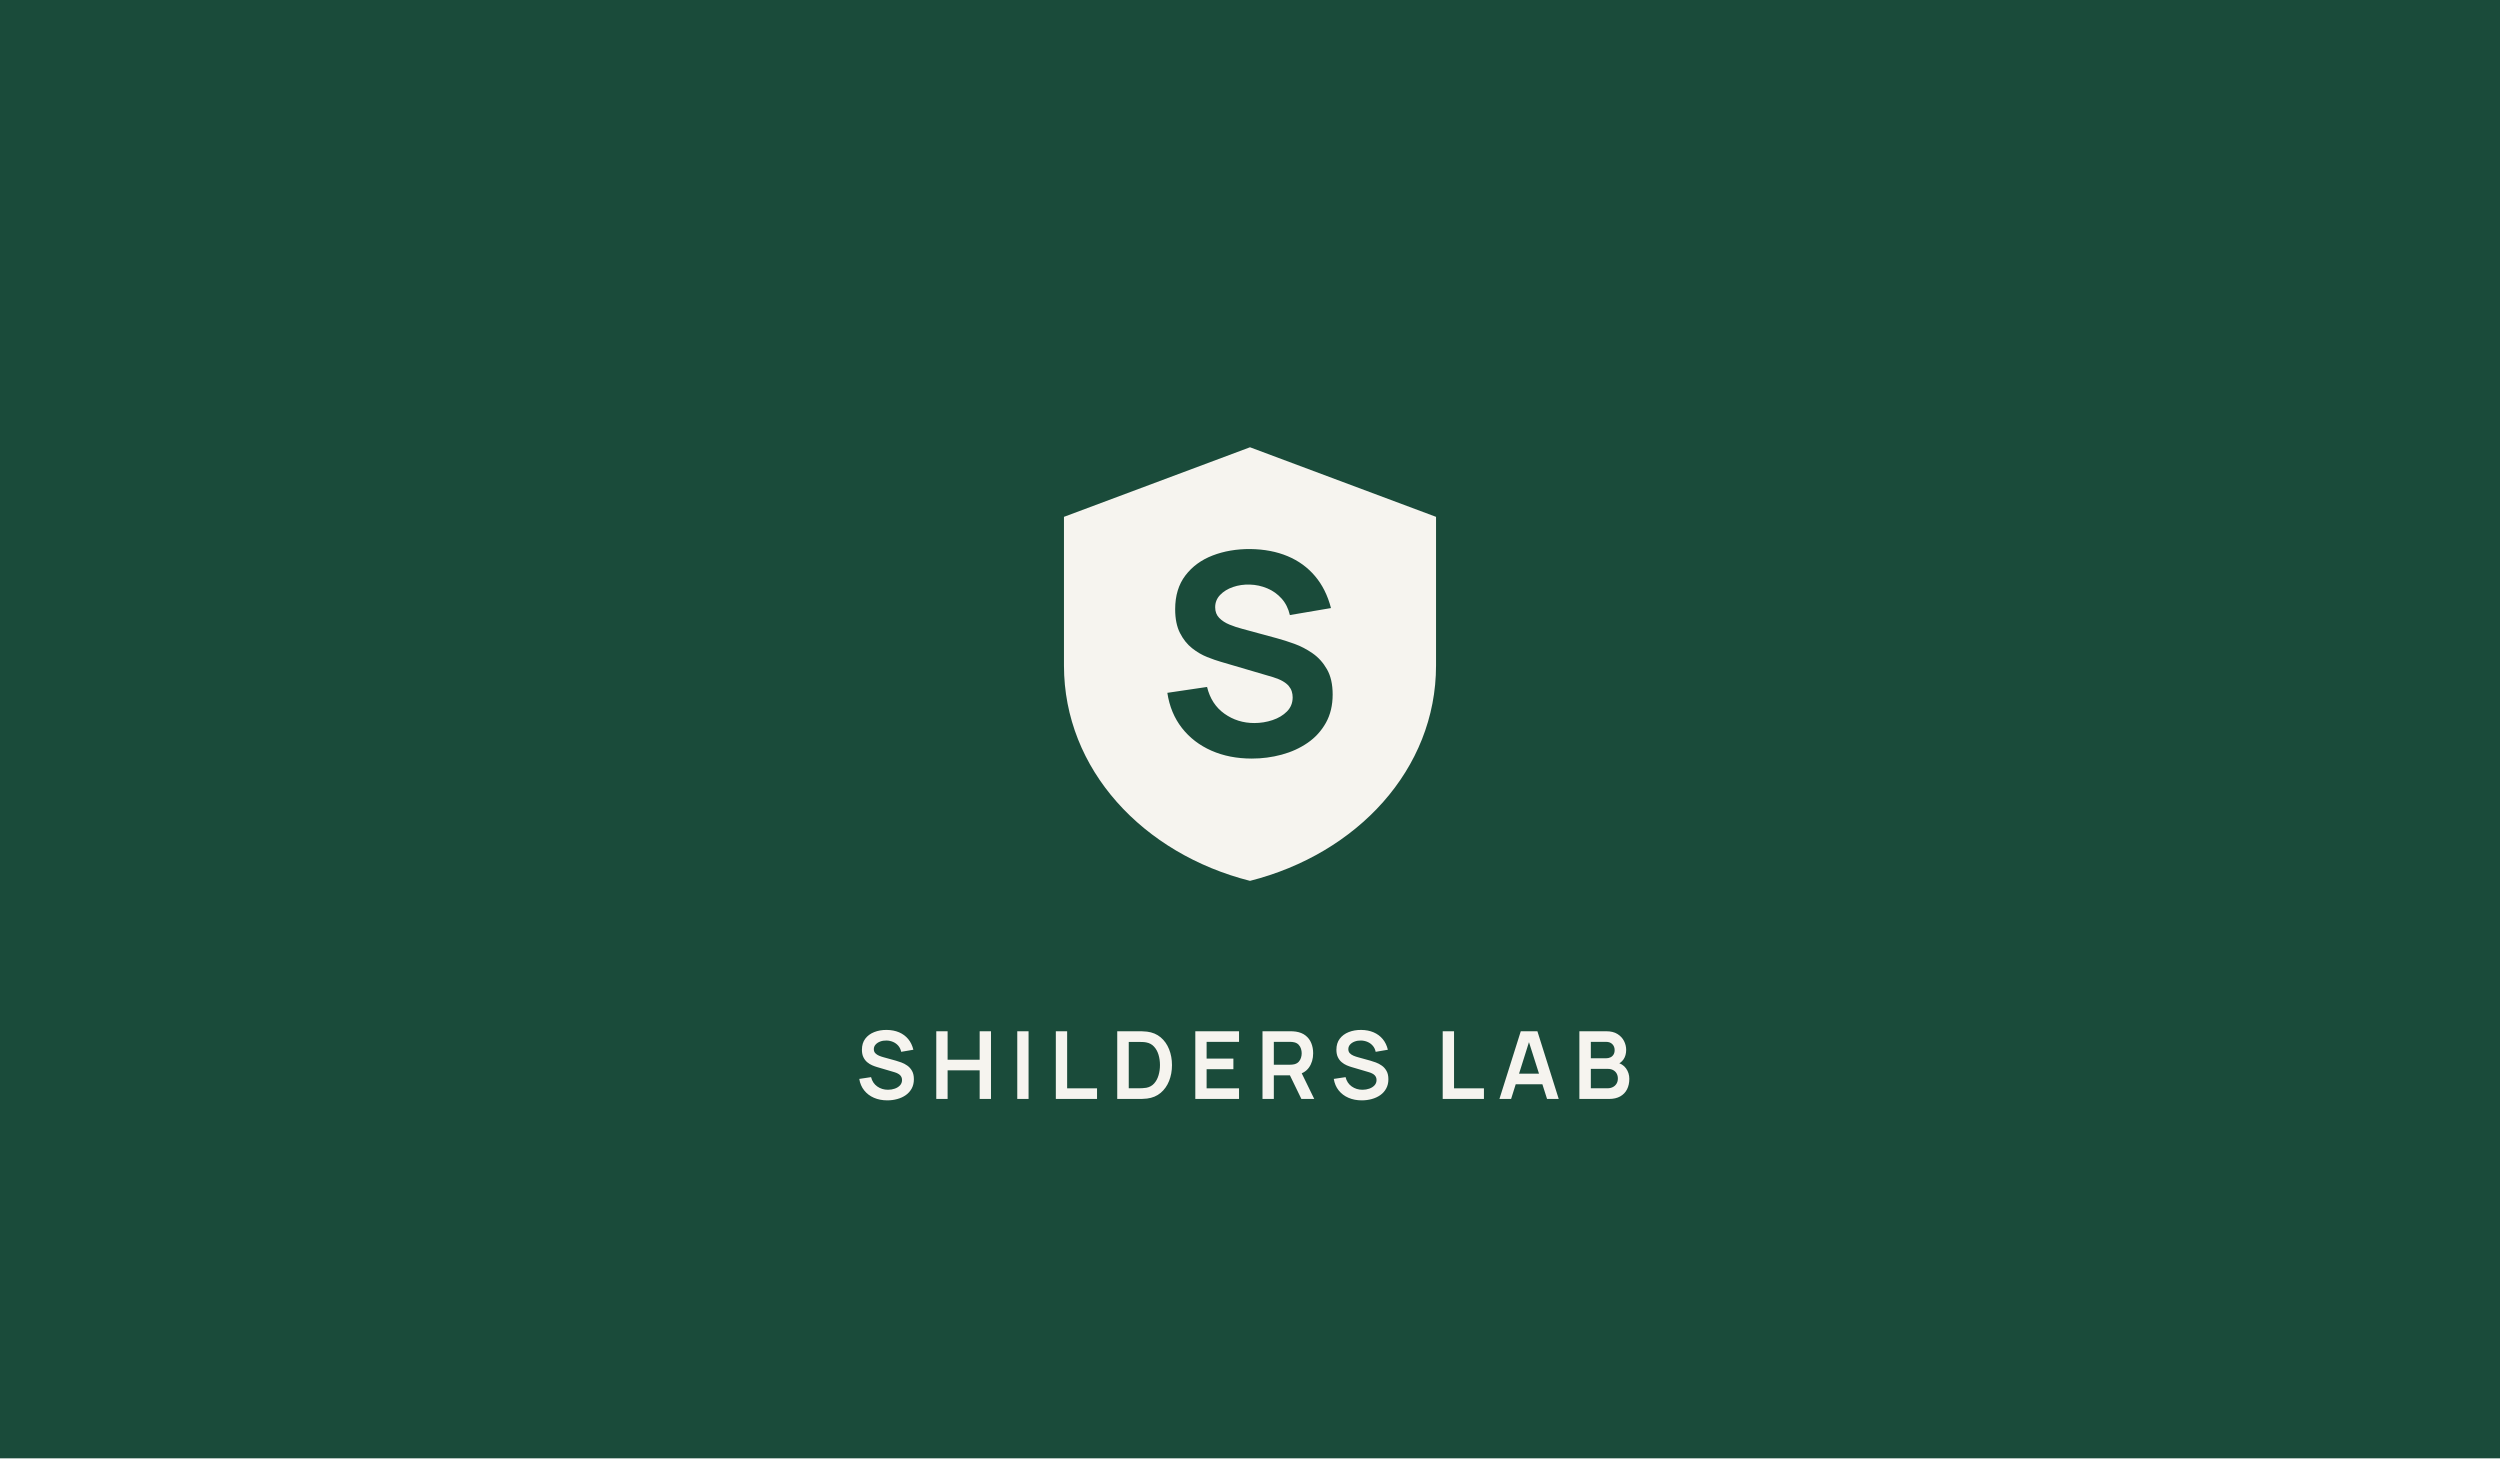
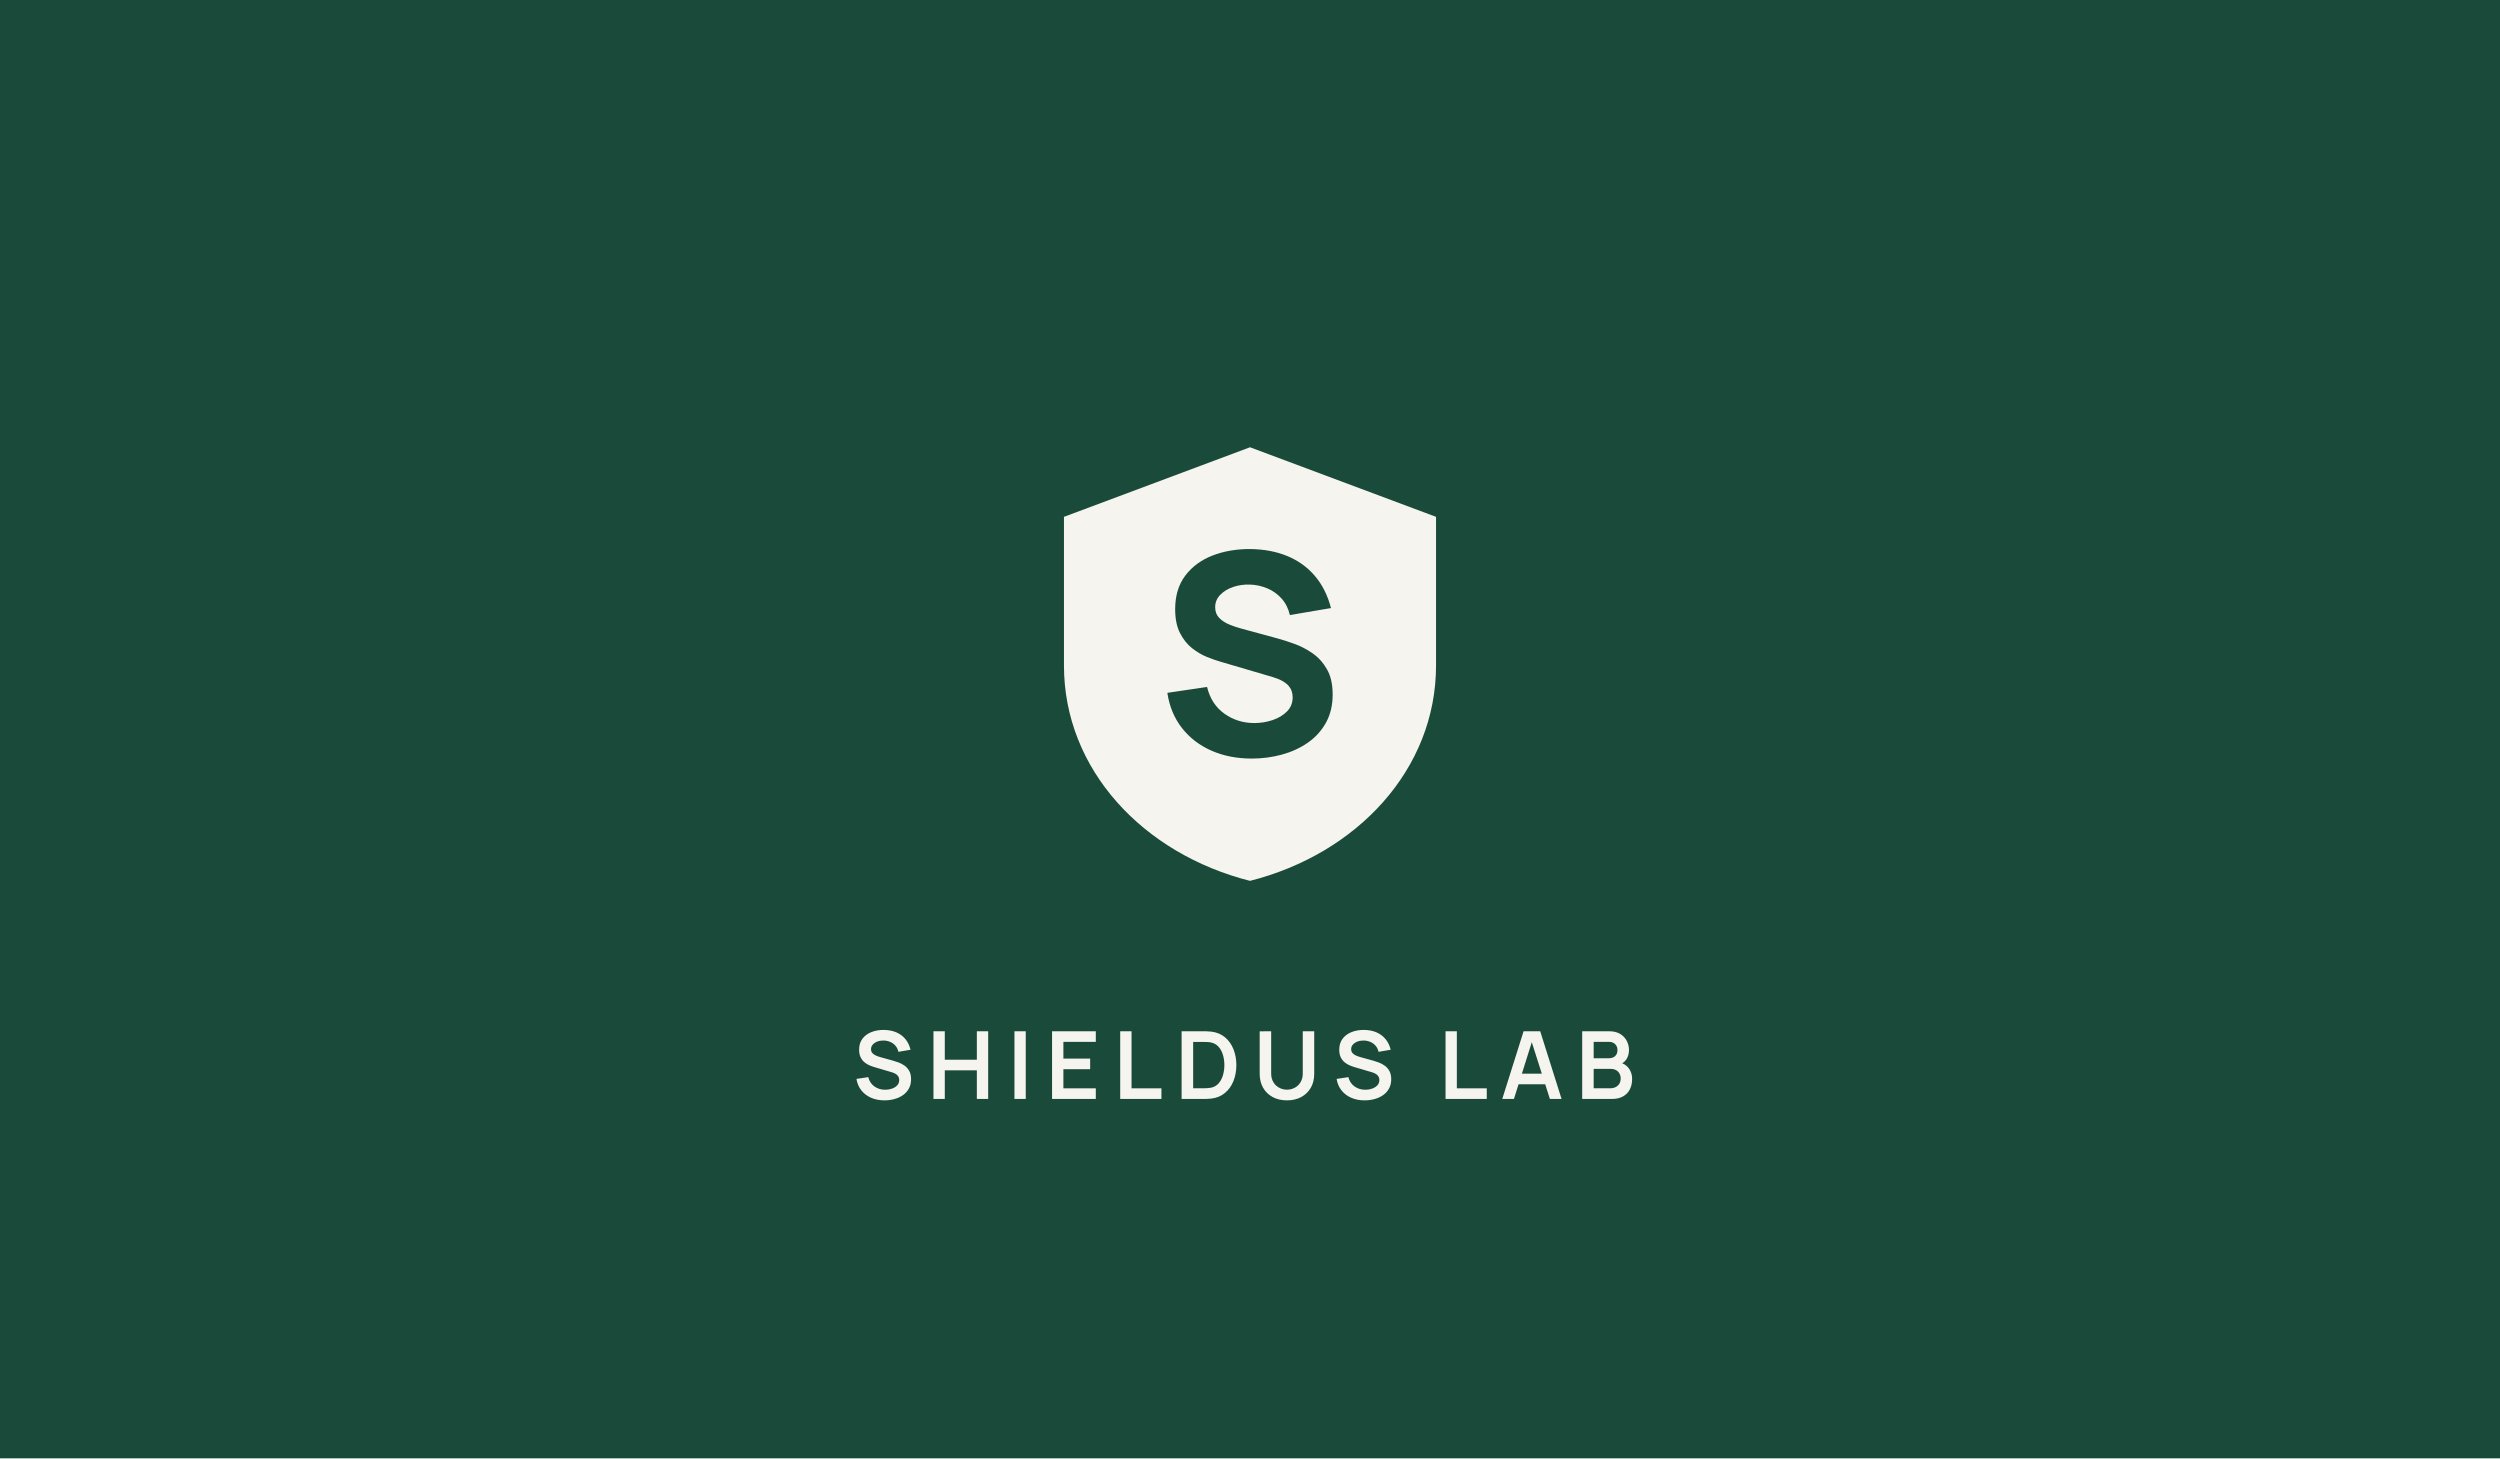
<svg xmlns="http://www.w3.org/2000/svg" width="96.0mm" height="56.0mm" viewBox="0 0 96.0 56.0">
  <rect width="96.0" height="56.0" fill="#1A4B3A" />
  <g transform="translate(39.000 16.500) scale(0.28125)">
    <path d="M32 2.4 L57.4 11.9 V32.2 C57.4 46.4 46.6 57.9 32 61.6 C17.4 57.9 6.6 46.4 6.6 32.2 V11.9 Z M32.248 44.904Q29.193 44.904 26.739 43.825Q24.285 42.746 22.709 40.731Q21.134 38.717 20.714 35.928L26.137 35.126Q26.710 37.494 28.505 38.774Q30.300 40.053 32.592 40.053Q33.872 40.053 35.075 39.652Q36.278 39.251 37.051 38.468Q37.825 37.685 37.825 36.539Q37.825 36.119 37.701 35.728Q37.576 35.336 37.290 34.993Q37.003 34.649 36.478 34.343Q35.953 34.038 35.151 33.789L28.009 31.689Q27.207 31.460 26.147 31.039Q25.087 30.619 24.094 29.836Q23.101 29.053 22.442 27.764Q21.783 26.475 21.783 24.508Q21.783 21.739 23.177 19.906Q24.571 18.072 26.901 17.175Q29.231 16.277 32.057 16.296Q34.903 16.335 37.137 17.270Q39.372 18.206 40.880 19.992Q42.389 21.777 43.057 24.355L37.443 25.310Q37.137 23.973 36.316 23.057Q35.495 22.140 34.359 21.663Q33.222 21.185 31.981 21.147Q30.759 21.109 29.680 21.481Q28.601 21.854 27.923 22.560Q27.245 23.267 27.245 24.241Q27.245 25.138 27.799 25.702Q28.352 26.265 29.193 26.609Q30.033 26.953 30.911 27.182L35.686 28.480Q36.755 28.767 38.054 29.235Q39.352 29.703 40.546 30.533Q41.740 31.364 42.513 32.720Q43.286 34.076 43.286 36.157Q43.286 38.373 42.360 40.025Q41.434 41.677 39.868 42.756Q38.302 43.835 36.326 44.369Q34.349 44.904 32.248 44.904Z" fill="#F6F4EF" fill-rule="evenodd" />
  </g>
-   <path d="M34.073 42.254Q33.788 42.254 33.560 42.155Q33.332 42.056 33.185 41.871Q33.037 41.686 32.996 41.430L33.449 41.362Q33.506 41.593 33.686 41.720Q33.865 41.847 34.100 41.847Q34.239 41.847 34.362 41.803Q34.485 41.759 34.562 41.676Q34.638 41.592 34.638 41.473Q34.638 41.418 34.620 41.372Q34.602 41.327 34.567 41.290Q34.532 41.254 34.477 41.225Q34.423 41.195 34.349 41.173L33.678 40.975Q33.591 40.950 33.491 40.907Q33.390 40.864 33.301 40.789Q33.212 40.715 33.155 40.598Q33.098 40.482 33.098 40.310Q33.098 40.058 33.225 39.888Q33.353 39.718 33.568 39.633Q33.784 39.547 34.048 39.549Q34.315 39.552 34.525 39.641Q34.735 39.731 34.875 39.900Q35.015 40.069 35.073 40.310L34.606 40.390Q34.577 40.253 34.495 40.157Q34.412 40.061 34.294 40.010Q34.176 39.959 34.042 39.956Q33.912 39.953 33.801 39.994Q33.691 40.035 33.623 40.111Q33.555 40.187 33.555 40.288Q33.555 40.385 33.613 40.444Q33.670 40.504 33.757 40.540Q33.843 40.576 33.930 40.599L34.396 40.728Q34.492 40.754 34.611 40.798Q34.730 40.841 34.840 40.919Q34.950 40.996 35.022 41.123Q35.093 41.249 35.093 41.443Q35.093 41.645 35.010 41.798Q34.926 41.951 34.783 42.052Q34.640 42.153 34.456 42.203Q34.273 42.254 34.073 42.254Z M35.953 42.200V39.600H36.388V40.695H37.619V39.600H38.054V42.200H37.619V41.102H36.388V42.200Z M39.063 42.200V39.600H39.497V42.200Z M40.544 42.200V39.600H40.978V41.793H42.126V42.200Z M42.902 42.200V39.600H43.730Q43.763 39.600 43.860 39.602Q43.957 39.604 44.047 39.615Q44.356 39.654 44.570 39.834Q44.783 40.014 44.893 40.292Q45.004 40.569 45.004 40.900Q45.004 41.231 44.893 41.509Q44.783 41.786 44.570 41.966Q44.356 42.146 44.047 42.185Q43.958 42.196 43.860 42.198Q43.763 42.200 43.730 42.200ZM43.344 41.790H43.730Q43.785 41.790 43.869 41.786Q43.953 41.783 44.018 41.771Q44.203 41.735 44.318 41.606Q44.434 41.476 44.488 41.290Q44.543 41.104 44.543 40.900Q44.543 40.688 44.487 40.502Q44.431 40.316 44.314 40.190Q44.198 40.063 44.018 40.029Q43.953 40.015 43.869 40.013Q43.784 40.010 43.730 40.010H43.344Z M45.900 42.200V39.600H47.579V40.007H46.334V40.650H47.362V41.057H46.334V41.793H47.579V42.200Z M48.480 42.200V39.600H49.554Q49.592 39.600 49.652 39.603Q49.712 39.605 49.763 39.614Q49.988 39.649 50.135 39.765Q50.282 39.881 50.353 40.056Q50.425 40.232 50.425 40.446Q50.425 40.765 50.264 40.993Q50.103 41.221 49.771 41.276L49.586 41.292H48.915V42.200ZM49.973 42.200 49.460 41.142 49.903 41.044 50.467 42.200ZM48.915 40.885H49.536Q49.573 40.885 49.618 40.881Q49.662 40.878 49.701 40.868Q49.809 40.840 49.871 40.772Q49.933 40.703 49.959 40.616Q49.985 40.529 49.985 40.446Q49.985 40.363 49.959 40.276Q49.933 40.189 49.871 40.121Q49.809 40.052 49.701 40.025Q49.662 40.014 49.618 40.011Q49.573 40.007 49.536 40.007H48.915Z M52.294 42.254Q52.009 42.254 51.781 42.155Q51.552 42.056 51.405 41.871Q51.258 41.686 51.217 41.430L51.670 41.362Q51.726 41.593 51.906 41.720Q52.086 41.847 52.321 41.847Q52.460 41.847 52.583 41.803Q52.706 41.759 52.782 41.676Q52.859 41.592 52.859 41.473Q52.859 41.418 52.841 41.372Q52.823 41.327 52.788 41.290Q52.753 41.254 52.698 41.225Q52.643 41.195 52.569 41.173L51.898 40.975Q51.812 40.950 51.711 40.907Q51.611 40.864 51.522 40.789Q51.432 40.715 51.375 40.598Q51.318 40.482 51.318 40.310Q51.318 40.058 51.446 39.888Q51.574 39.718 51.789 39.633Q52.005 39.547 52.269 39.549Q52.536 39.552 52.745 39.641Q52.955 39.731 53.096 39.900Q53.236 40.069 53.294 40.310L52.826 40.390Q52.798 40.253 52.715 40.157Q52.633 40.061 52.514 40.010Q52.396 39.959 52.263 39.956Q52.133 39.953 52.022 39.994Q51.911 40.035 51.843 40.111Q51.776 40.187 51.776 40.288Q51.776 40.385 51.833 40.444Q51.891 40.504 51.977 40.540Q52.064 40.576 52.151 40.599L52.617 40.728Q52.713 40.754 52.831 40.798Q52.950 40.841 53.060 40.919Q53.171 40.996 53.242 41.123Q53.314 41.249 53.314 41.443Q53.314 41.645 53.230 41.798Q53.147 41.951 53.004 42.052Q52.860 42.153 52.677 42.203Q52.494 42.254 52.294 42.254Z M55.400 42.200V39.600H55.835V41.793H56.983V42.200Z M57.578 42.200 58.398 39.600H59.036L59.855 42.200H59.407L58.664 39.867H58.760L58.026 42.200ZM58.035 41.636V41.230H59.400V41.636Z M60.648 42.200V39.600H61.679Q61.942 39.600 62.111 39.706Q62.280 39.812 62.363 39.976Q62.445 40.140 62.445 40.314Q62.445 40.531 62.343 40.680Q62.241 40.829 62.066 40.881L62.064 40.792Q62.311 40.848 62.438 41.024Q62.566 41.201 62.566 41.427Q62.566 41.658 62.477 41.832Q62.389 42.005 62.214 42.103Q62.040 42.200 61.783 42.200ZM61.088 41.790H61.729Q61.843 41.790 61.933 41.744Q62.023 41.698 62.074 41.614Q62.126 41.530 62.126 41.415Q62.126 41.310 62.081 41.226Q62.036 41.143 61.949 41.094Q61.863 41.045 61.741 41.045H61.088ZM61.088 40.638H61.673Q61.766 40.638 61.841 40.602Q61.915 40.567 61.959 40.496Q62.002 40.426 62.002 40.322Q62.002 40.186 61.915 40.097Q61.828 40.007 61.673 40.007H61.088Z" fill="#F6F4EF" />
+   <path d="M33.965 42.254Q33.680 42.254 33.452 42.155Q33.224 42.056 33.077 41.871Q32.929 41.686 32.888 41.430L33.341 41.362Q33.398 41.593 33.578 41.720Q33.757 41.847 33.992 41.847Q34.131 41.847 34.254 41.803Q34.377 41.759 34.454 41.676Q34.530 41.592 34.530 41.473Q34.530 41.418 34.512 41.372Q34.494 41.327 34.459 41.290Q34.424 41.254 34.369 41.225Q34.315 41.195 34.241 41.173L33.570 40.975Q33.483 40.950 33.383 40.907Q33.282 40.864 33.193 40.789Q33.104 40.715 33.047 40.598Q32.990 40.482 32.990 40.310Q32.990 40.058 33.117 39.888Q33.245 39.718 33.460 39.633Q33.676 39.547 33.940 39.549Q34.207 39.552 34.417 39.641Q34.627 39.731 34.767 39.900Q34.907 40.069 34.965 40.310L34.498 40.390Q34.469 40.253 34.387 40.157Q34.304 40.061 34.186 40.010Q34.068 39.959 33.934 39.956Q33.804 39.953 33.693 39.994Q33.583 40.035 33.515 40.111Q33.447 40.187 33.447 40.288Q33.447 40.385 33.505 40.444Q33.562 40.504 33.649 40.540Q33.735 40.576 33.822 40.599L34.288 40.728Q34.384 40.754 34.503 40.798Q34.622 40.841 34.732 40.919Q34.842 40.996 34.914 41.123Q34.985 41.249 34.985 41.443Q34.985 41.645 34.902 41.798Q34.818 41.951 34.675 42.052Q34.532 42.153 34.348 42.203Q34.165 42.254 33.965 42.254Z M35.845 42.200V39.600H36.280V40.695H37.511V39.600H37.946V42.200H37.511V41.102H36.280V42.200Z M38.955 42.200V39.600H39.389V42.200Z M40.399 42.200V39.600H42.079V40.007H40.834V40.650H41.862V41.057H40.834V41.793H42.079V42.200Z M43.016 42.200V39.600H43.451V41.793H44.599V42.200Z M45.374 42.200V39.600H46.203Q46.236 39.600 46.333 39.602Q46.430 39.604 46.519 39.615Q46.829 39.654 47.042 39.834Q47.256 40.014 47.366 40.292Q47.476 40.569 47.476 40.900Q47.476 41.231 47.366 41.509Q47.256 41.786 47.042 41.966Q46.829 42.146 46.519 42.185Q46.430 42.196 46.333 42.198Q46.235 42.200 46.203 42.200ZM45.817 41.790H46.203Q46.258 41.790 46.341 41.786Q46.425 41.783 46.491 41.771Q46.675 41.735 46.791 41.606Q46.906 41.476 46.961 41.290Q47.016 41.104 47.016 40.900Q47.016 40.688 46.959 40.502Q46.903 40.316 46.787 40.190Q46.671 40.063 46.491 40.029Q46.425 40.015 46.341 40.013Q46.257 40.010 46.203 40.010H45.817Z M49.419 42.254Q49.109 42.254 48.873 42.128Q48.637 42.002 48.505 41.773Q48.372 41.543 48.372 41.234V39.603L48.813 39.600V41.223Q48.813 41.369 48.862 41.485Q48.912 41.600 48.997 41.681Q49.083 41.761 49.192 41.803Q49.301 41.845 49.419 41.845Q49.540 41.845 49.650 41.802Q49.759 41.760 49.844 41.679Q49.928 41.599 49.977 41.483Q50.026 41.368 50.026 41.223V39.600H50.466V41.234Q50.466 41.543 50.334 41.772Q50.201 42.001 49.965 42.128Q49.729 42.254 49.419 42.254Z M52.402 42.254Q52.118 42.254 51.889 42.155Q51.661 42.056 51.514 41.871Q51.367 41.686 51.326 41.430L51.778 41.362Q51.835 41.593 52.015 41.720Q52.194 41.847 52.429 41.847Q52.568 41.847 52.691 41.803Q52.814 41.759 52.891 41.676Q52.968 41.592 52.968 41.473Q52.968 41.418 52.950 41.372Q52.932 41.327 52.897 41.290Q52.862 41.254 52.807 41.225Q52.752 41.195 52.678 41.173L52.007 40.975Q51.920 40.950 51.820 40.907Q51.719 40.864 51.630 40.789Q51.541 40.715 51.484 40.598Q51.427 40.482 51.427 40.310Q51.427 40.058 51.555 39.888Q51.682 39.718 51.898 39.633Q52.113 39.547 52.378 39.549Q52.644 39.552 52.854 39.641Q53.064 39.731 53.204 39.900Q53.345 40.069 53.403 40.310L52.935 40.390Q52.907 40.253 52.824 40.157Q52.741 40.061 52.623 40.010Q52.505 39.959 52.372 39.956Q52.241 39.953 52.131 39.994Q52.020 40.035 51.952 40.111Q51.884 40.187 51.884 40.288Q51.884 40.385 51.942 40.444Q51.999 40.504 52.086 40.540Q52.172 40.576 52.260 40.599L52.726 40.728Q52.821 40.754 52.940 40.798Q53.059 40.841 53.169 40.919Q53.279 40.996 53.351 41.123Q53.423 41.249 53.423 41.443Q53.423 41.645 53.339 41.798Q53.256 41.951 53.112 42.052Q52.969 42.153 52.786 42.203Q52.602 42.254 52.402 42.254Z M55.509 42.200V39.600H55.943V41.793H57.092V42.200Z M57.687 42.200 58.506 39.600H59.144L59.964 42.200H59.516L58.772 39.867H58.869L58.135 42.200ZM58.144 41.636V41.230H59.509V41.636Z M60.756 42.200V39.600H61.787Q62.050 39.600 62.220 39.706Q62.389 39.812 62.471 39.976Q62.553 40.140 62.553 40.314Q62.553 40.531 62.452 40.680Q62.350 40.829 62.174 40.881L62.173 40.792Q62.419 40.848 62.547 41.024Q62.674 41.201 62.674 41.427Q62.674 41.658 62.586 41.832Q62.498 42.005 62.323 42.103Q62.148 42.200 61.892 42.200ZM61.197 41.790H61.838Q61.952 41.790 62.042 41.744Q62.132 41.698 62.183 41.614Q62.234 41.530 62.234 41.415Q62.234 41.310 62.189 41.226Q62.145 41.143 62.058 41.094Q61.972 41.045 61.850 41.045H61.197ZM61.197 40.638H61.781Q61.875 40.638 61.949 40.602Q62.024 40.567 62.067 40.496Q62.111 40.426 62.111 40.322Q62.111 40.186 62.024 40.097Q61.936 40.007 61.781 40.007H61.197Z" fill="#F6F4EF" />
</svg>
